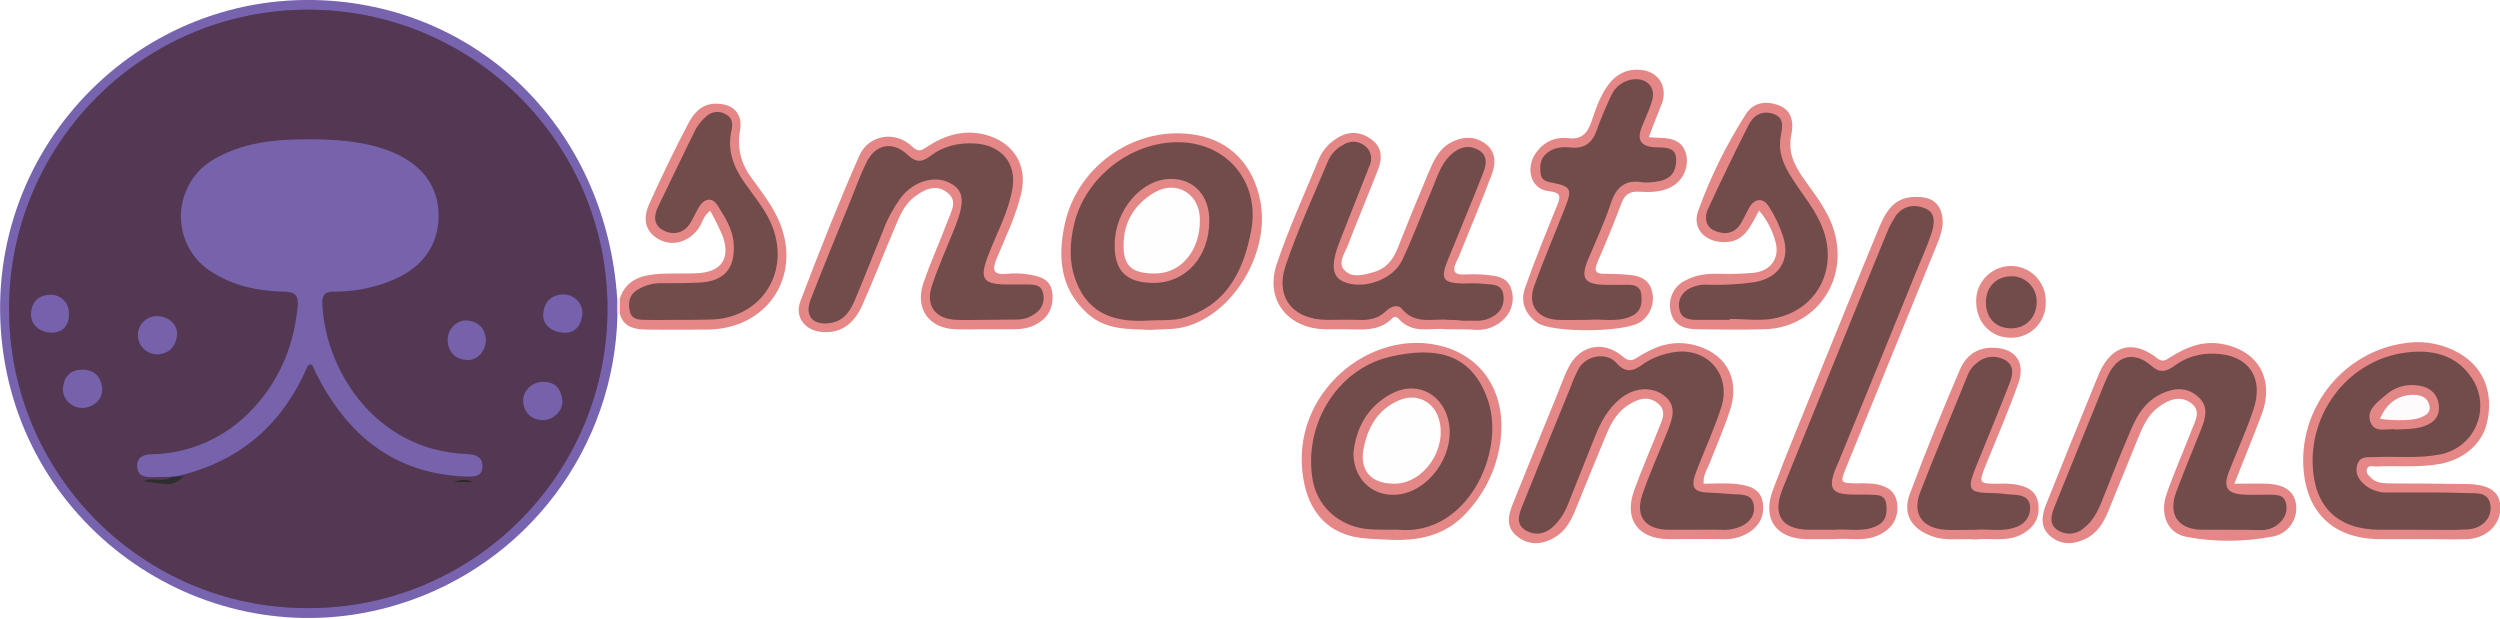
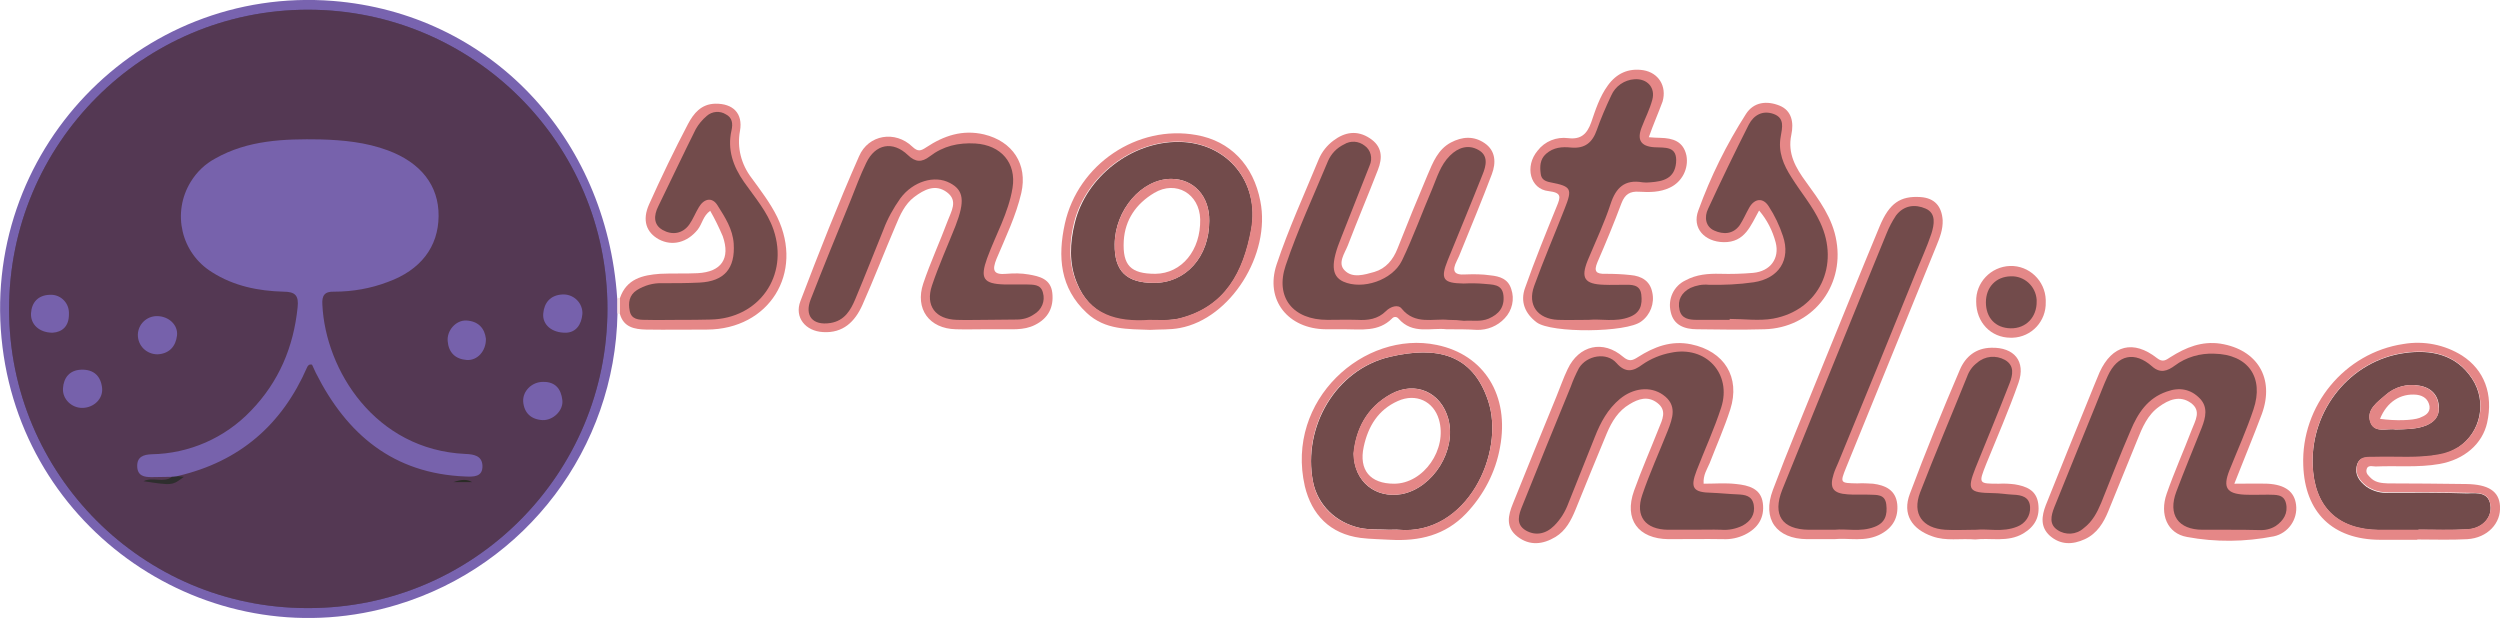
<svg xmlns="http://www.w3.org/2000/svg" version="1.1" id="Layer_1" x="0px" y="0px" viewBox="0 0 798 197.3" style="enable-background:new 0 0 798 197.3;" xml:space="preserve">
  <style type="text/css">
	.st0{fill:#7863AF;}
	.st1{fill:#E58787;}
	.st2{fill:#E48888;}
	.st3{fill:#F9E3E3;}
	.st4{fill:#2E2E2E;}
	.st5{opacity:0.35;}
	.st6{fill:#9B4A98;}
	.st7{fill:#724B4B;}
	.st8{fill:#7762AC;}
	.st9{fill:#7661AB;}
	.st10{fill:#7661AC;}
	.st11{fill:#2A2B26;}
	.st12{fill:#E38686;}
	.st13{fill:#E48787;}
- 	.st14{fill:#FDFBFB;}
- 	.st15{fill:#FEFEFE;}
</style>
  <g>
    <path class="st0" d="M197.1,100.1c-0.8,42.9-29.1,80.4-70.2,92.9C68.8,210.7,8.3,171.4,0.8,110.8C-6.9,48.8,44.1-4.6,106.3,0.3   c49.7,4,87.2,43.1,90.7,94.8C198.3,96.5,198.3,98.7,197.1,100.1z" />
    <path class="st1" d="M713.2,154.4c4,0,7.3-0.1,10.6,0c5.7,0.3,8.6,2.6,9.1,6.7c0.6,4.7-2.5,9.1-7.1,10.1   c-9.2,1.8-18.6,1.9-27.7,0.2c-6.3-1.1-8.8-7.2-6.5-13.8c2.4-6.9,5.4-13.6,8-20.4c1.1-2.9,3.2-6.1-0.3-8.6s-7.1-1-10.1,1.2   c-3.7,2.6-5.4,6.7-7,10.7c-3.1,7.5-6.1,15.1-9.2,22.6c-1.5,3.7-3.6,7.2-7.5,9s-7.8,1.9-11.2-1.1c-3.1-2.8-2.6-6.3-1.3-9.7   c4.6-11.6,9.3-23.1,14-34.7c1.1-2.6,2.1-5.3,3.2-7.8c4-8.7,10.8-10.4,18.3-4.5c1.9,1.5,2.9,0.6,4.3-0.3c4.9-3.1,10-5.2,16-4.3   c11.8,1.9,17.3,11.1,13.2,22.4C719.3,139.3,716.3,146.5,713.2,154.4z" />
    <path class="st1" d="M314.6,105.1c-3.2,0-6.3,0.1-9.5,0c-8.5-0.2-13.1-6.5-10.4-14.6c2.3-6.8,5.3-13.3,7.8-20   c1.1-3,3.4-6.4-0.2-9.1c-3.7-2.8-7.3-0.9-10.5,1.5c-3,2.3-4.5,5.7-5.9,9.1c-3.6,8.4-6.9,17-10.6,25.3c-2.4,5.4-6.2,9.1-12.6,8.7   c-5.6-0.3-9.2-4.7-7.2-9.9c5.9-15.5,12-31,18.7-46.2c3-7,11.6-8.3,17-3.1c1.8,1.7,2.7,1.4,4.5,0.2c5.6-3.7,11.5-5.7,18.4-4.1   c9.1,2.2,14,9.5,11.9,18.7c-1.7,7.3-5,14.1-7.9,21c-1.5,3.7-1,5.2,3.2,4.8c2.3-0.2,4.7-0.2,7,0.2c3.5,0.6,7.1,1.4,7.6,5.9   c0.5,4.6-1.3,8.1-5.5,10.2c-3.7,1.9-7.8,1.3-11.8,1.4C317.3,105.1,316,105.1,314.6,105.1z" />
    <path class="st1" d="M543.8,154.4c3.5,0,7-0.3,10.4,0.1c3.9,0.4,7.9,1.4,8.5,6.1c0.6,4.6-1.5,8-5.8,10.1c-2.1,1-4.4,1.5-6.8,1.4   c-5.8-0.1-11.7,0-17.5,0c-9.7-0.1-14.3-6.3-11-15.5c2.4-6.7,5.3-13.3,7.9-19.9c1.1-2.7,2.7-5.7-0.5-8.1c-3-2.3-6-1.3-8.8,0.4   c-3.6,2.1-5.7,5.5-7.3,9.3c-3.4,8.1-6.7,16.3-10,24.4c-1.4,3.4-3.1,6.7-6.4,8.7c-4,2.4-8.2,2.9-12.1-0.1s-3-6.8-1.5-10.5   c4.6-11.4,9.2-22.8,13.9-34.2c1.2-2.9,2.2-5.9,3.6-8.8c3.6-7.6,11.3-9.4,17.7-3.9c1.9,1.6,3,1.2,4.7,0.1c5.2-3.3,10.6-5.4,17-4.1   c10.6,2.2,15.8,10.5,12.5,20.8c-1.9,5.9-4.4,11.5-6.6,17.2C544.9,149.8,543.6,151.6,543.8,154.4z" />
    <path class="st1" d="M461.7,105.1c-4.8-0.6-10.8,1.8-15.3-3.4c-0.5-0.6-1.3-0.7-1.9-0.2c-0.1,0.1-0.2,0.2-0.2,0.2   c-4.3,4.3-9.8,3.4-15.1,3.4c-2,0-4,0-6,0c-12-0.1-19.5-9.3-15.7-20.7s8.9-22.5,13.5-33.7c1-2.3,2.6-4.3,4.6-5.8   c3.7-2.8,7.6-3.4,11.6-0.8s4.2,6.2,2.6,10.2c-3.1,8-6.5,16-9.6,24.1c-1,2.5-3.3,5.6-1,7.9c2.5,2.6,6.3,1.4,9.5,0.5   c3.7-1.1,6-3.9,7.4-7.5c3.1-7.9,6.3-15.7,9.6-23.5c1.7-4,3.3-8.1,7.4-10.3c3.6-1.9,7.3-2.2,10.8,0.2s3.7,6.2,2.3,9.9   c-3.1,8.2-6.5,16.4-9.8,24.5c-0.4,1.1-0.9,2.2-1.4,3.2c-1.5,3-1.1,4.6,2.8,4.3c2.7-0.1,5.3-0.1,8,0.3c2.9,0.3,5.6,1.1,6.6,4.4   c1.1,3.2,0.3,6.8-2.1,9.3c-2.3,2.5-5.6,3.8-8.9,3.7C468.4,105.1,465.4,105.1,461.7,105.1z" />
    <path class="st1" d="M585.5,172.1c-3.4,0-6.1,0-8.7,0c-9.8-0.1-14.4-6.4-10.9-15.7c4.8-12.8,10.1-25.3,15.2-38   c6.3-15.4,12.5-30.8,18.9-46.2c3.1-7.4,6.6-9.7,13-9.3c4.5,0.3,6.8,2.9,7.1,7.4c0.1,3-0.9,5.5-2,8.2c-9.6,23.6-19.2,47.1-28.8,70.7   c-2,5-2,5,3.6,5.1c1.7-0.1,3.3,0,5,0.1c3.9,0.5,7.2,2,7.7,6.5c0.4,4.2-1.3,7.4-5.1,9.5C595.4,173.2,590,171.6,585.5,172.1z" />
    <path class="st1" d="M526.3,43.8c1.4,0.1,2.6,0.2,3.7,0.2c4,0.1,7.3,1.1,8.3,5.6c0.8,4.2-1.4,8.5-5.3,10.3   c-3.1,1.5-6.5,1.5-9.8,1.3c-2.9-0.2-4.5,0.8-5.6,3.6c-2.4,6.4-5,12.7-7.7,18.9c-1.2,2.9-0.5,3.8,2.6,3.7c2.7,0,5.3,0.1,8,0.4   c3.5,0.3,6.2,1.9,6.9,5.5c0.8,3.5-0.6,7.2-3.5,9.3c-4.6,3.6-28.7,3.8-33.4,0.3c-3.7-2.8-5.3-6.6-3.7-11c3.1-8.8,6.6-17.4,10.1-26   c1.3-3.1,1.6-4.4-2.6-4.9c-5.9-0.6-7.7-7.9-3.5-12.9c2.3-3,6-4.5,9.8-4c4.1,0.5,6-1.4,7.3-5c1.4-4.1,2.7-8.2,5.3-11.8   c2.8-3.9,6.6-5.6,11.3-4.9c4.9,0.8,7.6,5.1,6.2,10C529.3,36.2,527.7,39.8,526.3,43.8z" />
-     <path class="st1" d="M771.6,172.1c-4,0-8,0-12,0c-15-0.1-23.8-8.7-24.4-23.8c-0.7-19,13.2-35.9,32-38.7c6.5-1.1,13.1,0.2,18.7,3.7   c7.1,4.6,10,12.3,8,21.4c-1.5,6.9-7.3,11.9-15.1,13.4c-6.8,1.2-13.6,0.5-20.4,0.8c-1,0-2.6-0.6-2.9,1c-0.3,1.3,0.8,2.1,1.6,2.9   c1.5,1.3,3.3,1.4,5.2,1.5c8.3,0,16.7,0.1,25,0.2c7.1,0.1,10.5,2.3,10.8,7c0.4,5.5-4,10.2-10.4,10.6   C782.3,172.3,776.9,172,771.6,172.1L771.6,172.1z" />
    <path class="st1" d="M561.5,67.2c-2.7,4.8-4.5,10.2-11.3,10.1c-6.1-0.1-10.2-4.5-8.1-10.1c3.9-10.8,9-21.1,15.2-30.8   c2.5-3.9,6.7-4.3,10.7-2.7s4.6,5.5,3.8,9.3c-1.3,6,1.4,10.6,4.7,15.1c4.2,5.8,8.5,11.5,9.7,18.9c2.5,14.8-8,27.7-23,28.1   c-7.1,0.2-14.3,0.1-21.5,0c-4,0-7.5-1.3-8.4-5.5c-1-4.1,0.9-8.3,4.7-10.1c3.5-1.9,7.2-2.2,11.1-2.1c3.5,0.1,7,0,10.5-0.3   c5.5-0.5,8.5-4.6,7.2-9.7C565.8,73.6,564,70.1,561.5,67.2z" />
    <path class="st1" d="M197.9,95.1c2.1-6.1,7.2-7.3,12.8-7.7c4-0.2,8,0,12-0.2c7.6-0.4,10.5-4.7,8-11.8c-1.2-2.8-2.5-5.5-4-8.1   c-2.3,1.6-2.5,4.1-4,6c-3.3,4.1-8.1,5.4-12.4,3.1c-4-2.2-5.4-6.1-3.1-11.2c3.9-8.7,8-17.2,12.4-25.6c1.8-3.4,4.2-6.4,8.7-6.5   c5.7-0.1,8.9,3.1,7.9,8.7c-1,5.3,0.4,10.7,3.7,15c2.9,4,6,8,8.2,12.5c8.6,17.9-2.6,35.8-22.4,35.9c-6.5,0-13,0.1-19.5,0   c-3.6-0.1-7.1-0.7-8.3-4.9C197.2,98.5,197.2,96.7,197.9,95.1z" />
-     <path class="st1" d="M443.8,172.3c-3.1-0.2-6.3-0.2-9.5-0.6c-9.8-1.3-15.6-7.4-17.8-16.5c-6.4-27.6,19-49.9,42.1-45.1   c15,3.1,23.1,16.2,20,32.8c-1.4,7.9-5.2,15.2-10.8,21.1C461.3,170.9,453,172.7,443.8,172.3z" />
-     <path class="st1" d="M367.1,105.3c-7.1-0.3-14.3,0.1-20.2-5.4c-8.6-8-9.3-18-7-28.5c4.2-19,23.2-31.7,42-28.3   c10.8,1.9,18.2,9.6,20.4,21.1c3.3,17.1-9.6,37.6-25.8,40.5C373.5,105.2,370.3,105.1,367.1,105.3z" />
    <path class="st1" d="M630.5,172.2c-4.8-0.4-9.3,0.6-13.7-1c-6.6-2.3-9.6-7.1-7.2-13.5c5-13.4,10.4-26.6,16-39.7   c1.8-4.2,5.1-6.9,10-7c7.3-0.2,11.1,4.3,8.7,11.2c-3.1,8.8-6.8,17.3-10.3,25.9c-2.5,6.3-2.5,6.3,4.1,6.3c1.7-0.1,3.3,0,5,0.2   c3.6,0.6,6.9,1.8,7.5,6.1s-1.1,7.4-4.8,9.6C640.9,173.2,635.4,171.6,630.5,172.2z" />
    <path class="st2" d="M630.8,96.3c-0.2-6.1,4.7-11.2,10.8-11.4s11.2,4.7,11.4,10.8c0,0.2,0,0.4,0,0.7c0.2,6.1-4.5,11.2-10.6,11.4   c-0.2,0-0.4,0-0.6,0C635.5,107.8,630.8,102.9,630.8,96.3z" />
    <path class="st3" d="M197.9,95.1c0,1.7,0,3.4,0,5H197v-5C197.3,95.1,197.6,95.1,197.9,95.1z" />
    <path class="st4" d="M2.9,98.7c0-52.8,42.7-95.6,95.4-95.6s95.6,42.7,95.6,95.4c0,52.8-42.7,95.6-95.4,95.6c-0.1,0-0.2,0-0.4,0   C45.5,194.1,2.9,151.3,2.9,98.7z" />
    <g>
      <g class="st5">
        <path class="st6" d="M2.9,98.7c0-52.8,42.7-95.6,95.4-95.6s95.6,42.7,95.6,95.4c0,52.8-42.7,95.6-95.4,95.6c-0.1,0-0.2,0-0.4,0     C45.5,194.1,2.9,151.3,2.9,98.7z" />
      </g>
    </g>
    <path class="st7" d="M711.6,169.1c-2.8,0-5.7,0-8.5,0c-7.8,0-11.2-4.8-8.4-12.2c2.6-6.9,5.4-13.6,8.1-20.4c1.3-3.3,2-6.6-0.6-9.3   c-2.9-3-6.5-3.7-10.6-2.2c-6.1,2.1-9.2,6.9-11.5,12.4c-3.3,7.6-6.3,15.4-9.4,23.1c-1.3,3.1-2.8,6-5.6,8.1c-2.3,2.1-5.8,2.3-8.3,0.6   c-2.8-1.8-2.1-4.6-1.1-7.2c4.4-11,8.9-21.9,13.3-32.8c1.3-3.1,2.4-6.2,3.8-9.2c3.1-6.8,8.6-8,14.2-3c2.6,2.3,4.9,1.4,7.2-0.3   c3.6-2.7,8.1-4,12.6-3.8c10.7,0.2,16,7.5,12.5,17.8c-2.2,6.6-5.1,13-7.7,19.5c-2.1,5.4-0.9,7.4,4.9,7.7c2.5,0.1,5,0,7.5,0   c2.3,0.1,5-0.3,5.7,2.8s-0.8,5.5-3.3,7.2c-1.6,1-3.4,1.4-5.3,1.3C717.9,169.1,714.7,169.1,711.6,169.1z" />
    <path class="st7" d="M314.4,102.1c-3,0-6,0.1-9,0c-6.8-0.2-10.1-4.5-7.9-11s5-12.7,7.5-19c3.1-8,2.6-11.4-1.8-13.7   c-4.9-2.6-11.8-0.5-15.8,4.9c-2.2,3.1-4.1,6.5-5.4,10c-3,7.4-5.9,14.8-9,22.2c-1.5,3.6-3.5,6.9-7.9,7.6c-5.7,0.9-8.4-2.3-6.3-7.6   c4.1-10.5,8.4-21,12.7-31.5c1.6-4,3.1-8.1,5-12c2.9-6.1,8.5-7.1,13.3-2.5c2.4,2.3,4.4,2.4,7,0.4c4.3-3.3,9.1-4.4,14.5-4.1   c8.2,0.5,13.2,6.2,11.9,14.2s-5.4,15-8.1,22.4c-2.3,6.4-1.3,8.2,5.5,8.4c2.3,0,4.7,0,7,0c2.1,0.1,4.6-0.2,5.3,2.6   c0.8,2.7-0.4,5.5-2.8,6.9c-1.7,1.2-3.6,1.7-5.6,1.7L314.4,102.1L314.4,102.1z" />
    <path class="st7" d="M540.9,169.1c-2.8,0-5.7,0-8.5,0c-7.2-0.1-10.5-4.3-8.2-11.1s5.4-13.6,8.1-20.4c1.6-4.1,3.2-8.3-1.5-11.6   c-4-2.8-9.5-2.2-13.8,1.4c-3.8,3.2-6.1,7.4-7.9,12c-2.8,7.1-5.7,14.2-8.5,21.3c-1,2.7-2.5,5.1-4.5,7.1c-2.7,2.7-6,3.3-9.1,1.5   c-3.3-2-2.2-5.1-1-8c5.1-12.7,10.2-25.3,15.4-37.9c0.7-2,1.6-4,2.6-5.9c2.5-4.1,8.9-5.2,12-1.6c2.9,3.3,5.4,2.6,8.2,0.5   c2.7-1.9,5.9-3.2,9.1-3.8c11.2-2.4,19.6,6.7,16.1,17.5c-2.2,6.8-5.2,13.3-7.8,20c-2.2,5.7-1.2,7.1,4.9,7.2c2.7,0.1,5.3,0.4,8,0.5   c2.5,0.1,4.8,0.4,5.3,3.4s-1,5.2-3.6,6.6c-2.1,1-4.4,1.5-6.8,1.3C546.5,169,543.7,169.1,540.9,169.1z" />
    <path class="st7" d="M462.3,102.1c-4.8-0.5-10.6,1.7-14.9-3.6c-1.1-1.4-3.5-0.7-5,0.8c-2.6,2.6-5.8,3-9.2,2.8c-3.2-0.1-6.3,0-9.5,0   c-10.9,0-16.8-7.1-13.3-17.4c3.8-11.3,8.9-22.2,13.5-33.3c1-2.3,2.8-4.2,5.1-5.3c2.1-1.3,4.7-1.1,6.6,0.4c2,1.4,2.6,4.1,1.6,6.3   l-8.8,22.3c-0.1,0.2-0.1,0.3-0.2,0.5c-3.5,8.5-3.3,12.5,0.6,14.3c6.1,2.7,15.6-0.4,18.7-6.7c3.6-7.5,6.4-15.3,9.7-23   c1.5-3.6,2.6-7.5,5.6-10.5c2.7-2.7,5.9-3.6,9-1.9c3.4,1.8,2.6,5.1,1.4,8c-3.6,9.1-7.4,18.2-11.1,27.3c-2.4,6-1.5,7.3,5.1,7.4   c2.2-0.1,4.3-0.1,6.5,0.1c2.5,0.3,5.8-0.1,6.2,3.7s-1.5,6-4.7,7.4c-2.6,1.1-5.3,0.5-7.9,0.7C465.7,102.2,464.2,102.1,462.3,102.1z" />
    <path class="st7" d="M585.6,169.1c-3.2,0-5.7,0-8.2,0c-8.6-0.1-11.7-4.7-8.5-12.8c7.3-18.1,14.7-36.1,22-54.1   c3.8-9.3,7.5-18.5,11.3-27.7c0.8-2,1.8-3.9,3-5.7c2.5-3.3,6.1-3.7,9.5-2.2s2.7,5.1,1.8,8c-1.4,4.2-3.3,8.3-5,12.5   c-8.2,20.2-16.4,40.4-24.7,60.5c-0.5,1.2-1.1,2.4-1.5,3.7c-1.4,4.4-0.3,6.2,4.5,6.5c2.3,0.2,4.7,0,7,0.1s4.9-0.2,5.3,3.1   s-0.3,5.9-3.8,7.2C593.9,169.9,589.3,168.7,585.6,169.1z" />
    <path class="st7" d="M507.1,102.1c-3.8,0-6.8,0.1-9.8,0c-6.5-0.3-9.8-4.7-7.6-10.8c3-8.3,6.5-16.4,9.7-24.6   c2.6-6.5,2.2-7.2-4.5-8.5c-1.6-0.3-2.9-0.9-3.1-2.7c-0.3-2.3-0.3-4.6,1.7-6.4c2.4-2.1,5.1-2.3,8-2c4.4,0.4,6.8-1.6,8.2-5.6   c1.3-3.7,2.9-7.4,4.6-11c1.3-3,4.2-5,7.4-5.2c4.1-0.3,6.8,2.7,5.7,6.6c-0.8,3-2.3,5.9-3.4,8.8c-1.5,3.9-0.3,6,4,6.3   c3.5,0.2,7.5-0.5,7,5c-0.5,5-4.1,5.9-8.2,6.2c-0.8,0.1-1.7,0.1-2.5,0c-5.7-1-8.5,1.7-10.2,6.9c-2,6.1-4.8,12-7.3,18   c-2.3,5.7-1,7.6,5.2,7.8c2.2,0.1,4.3,0,6.5,0s5-0.2,5.4,3.1s-0.3,5.9-3.8,7.2C515.7,102.9,511,101.7,507.1,102.1z" />
-     <path class="st7" d="M772,169.1c-4.2,0-8.3,0-12.5,0c-13.5-0.1-20.9-7.5-21.3-21c-0.5-17.5,12.1-33.1,29.3-35.5   c8.4-1.2,16.5,0.4,21.6,8.2c4.8,7.3,2.8,17.1-4.4,21.9c-1.9,1.2-4,2.1-6.1,2.4c-6.8,1.3-13.6,0.5-20.4,0.8c-2.3,0.1-5-0.5-5.8,2.6   s0.9,5.1,3.1,6.8c2.1,1.4,4.6,2.1,7.1,1.9c8.3,0,16.7-0.1,25,0.2c3.1,0.1,7.1-0.5,7.4,4.5c0.2,3.7-2.9,6.9-7.5,7.1   C782.4,169.3,777.2,169.1,772,169.1L772,169.1z" />
    <path class="st7" d="M552.1,102.1c-3.5,0-7,0-10.5,0c-2.5,0-4.9-0.4-5.5-3.2c-0.7-3.1,0.6-5.5,3.5-7c1.8-0.8,3.8-1.2,5.8-1   c4.8,0.1,9.6-0.1,14.4-0.8c8-1.2,11.9-7.2,9.3-14.8c-1.1-3.3-2.6-6.5-4.5-9.4c-1.8-2.9-4.5-2.6-6.2,0.3c-1.1,1.9-1.9,3.9-3.1,5.7   c-2.1,2.9-5.2,3-8.1,1.7s-3.2-4.4-2-6.9c4.2-9.1,8.5-18,13-26.9c1.6-3.1,4.5-4.7,8-3.4s2.7,4.3,2.2,7.2c-0.9,4.9,0.9,9.1,3.5,13.1   c3,4.8,6.7,9.1,9.1,14.3c6.4,13.6-0.3,28-15,30.7c-4.5,0.8-9.3,0.1-13.9,0.1L552.1,102.1z" />
    <path class="st7" d="M217.1,102.1c-3.7,0-7.3,0.1-11,0c-2.2,0-4.6-0.1-5.1-2.9c-0.5-2.5-0.2-5,2.3-6.6c2.4-1.5,5.2-2.3,8-2.2   c4,0,8,0,12-0.2c7.9-0.4,11.4-4.5,10.9-12.4c-0.3-4.7-2.8-8.5-5.2-12.3c-1.7-2.7-4.3-2.1-5.9,0.6c-1.1,1.8-1.9,3.9-3.1,5.6   c-2.2,3-5.5,3.4-8.5,1.7s-2.8-4.7-1.4-7.5c4-8.2,7.9-16.5,12-24.7c0.9-1.6,2.1-3,3.5-4.2c1.7-1.5,4.2-1.7,6.1-0.5   c2,1,2.3,2.9,1.8,5.1c-1.4,6.1,0.5,11.5,4,16.5s7.4,9.4,9.4,15.2c5,14.7-4.6,28.4-20.1,28.7C223.4,102.1,220.3,102.1,217.1,102.1z" />
-     <path class="st7" d="M443.5,169.1c-2.9-0.1-6.2,0.1-9.5-0.6c-7.6-1.7-13.4-7.3-14.9-14.8c-3.3-17.5,7.3-35.7,24.5-39.8   c15-3.5,26.3-1,31.4,14c5.6,16.7-6.8,43.2-28.6,41.2C445.5,169,444.7,169.1,443.5,169.1z" />
-     <path class="st7" d="M366.9,102.3c-10.3,0.7-19.1-1.6-23.3-12.2c-2.5-6.2-2.2-12.7-0.6-19.1c3.7-14.6,18.2-25.8,33.2-25.6   c15.5,0.1,26,12.8,23.2,28.1c-2.5,13.3-8.1,24.4-22.5,28.2C373.7,102.4,370.2,102.1,366.9,102.3z" />
    <path class="st7" d="M630.8,169.1c-3.9,0-6.9,0.2-9.9,0c-7.3-0.5-10.6-5.1-8-11.9c4.8-12.4,10-24.6,15-37c0.6-1.7,1.7-3.3,3.2-4.4   c2.5-2.2,6-2.5,8.9-0.9c3.1,1.8,2.5,4.8,1.4,7.6c-3.5,9-7.2,17.9-10.8,26.8c-2.8,7.1-2.2,8,5.5,8.1c2.2,0,4.3,0.4,6.5,0.5   c2.7,0.1,5.2,0.7,5.4,3.9c0.2,2.8-1.5,5.3-4.1,6.3C639.2,170,634.5,168.7,630.8,169.1z" />
    <path class="st7" d="M633.9,96.5c0-4.8,3.2-8.2,7.9-8.3c4.3-0.2,8,3.1,8.3,7.5c0,0.2,0,0.4,0,0.5c0.1,5-3.4,8.7-8.3,8.6   S633.9,101.4,633.9,96.5z" />
    <path class="st8" d="M54.9,152.2c-2.2,0-4.3,0.1-6.5,0.1c-2.4,0-4.5-0.4-4.6-3.4c-0.1-3.1,2-3.8,4.6-3.9c12-0.2,23.4-5.2,31.7-13.9   c8.9-9.2,13.6-20.3,14.9-33c0.4-3.7-0.7-5-4.5-5c-8-0.2-15.9-1.8-22.8-6.2c-9.9-6.1-12.9-19-6.8-28.9c1.9-3.1,4.6-5.7,7.8-7.4   c10.4-5.9,22-6.3,33.5-6.1c7.3,0.2,14.6,0.9,21.6,3.5c10.5,3.9,16.3,11.2,16.2,21s-5.7,17.2-16.2,21c-5.5,2.1-11.3,3.1-17.1,3.1   c-3.1-0.1-4,1.2-3.8,4.2c1,20.8,16.8,46.3,45.7,47.6c2.7,0.1,5.3,0.6,5.4,3.8c0.1,3.6-2.9,3.5-5.4,3.4c-23-0.9-37.9-13.4-47.8-33.1   c-0.4-0.9-0.8-1.8-1.2-2.6c-0.9-0.2-1.3,0.2-1.6,0.9c-8,18.3-21.5,30-41.1,34.6c-0.4,0.5-1.1,0.7-1.7,0.3   C55,152.3,55,152.2,54.9,152.2z" />
    <path class="st9" d="M155.1,108.1c0.1,4-2.8,7.1-6.2,6.8c-3.6-0.3-5.7-2.4-6-6c-0.3-3.4,2.6-6.7,5.9-6.6   C152.7,102.5,154.7,104.8,155.1,108.1z" />
    <path class="st9" d="M26.4,130.2c-3.5,0.1-6.5-2.8-6.3-6.2s2.1-5.9,5.9-6c4-0.1,6.2,2.1,6.6,5.9C32.9,127.3,30,130.1,26.4,130.2z" />
    <path class="st9" d="M173.3,121.9c4-0.1,5.8,2.3,6.2,5.8c0.4,3.3-2.9,6.5-6.3,6.4c-3.7-0.2-5.9-2.3-6.2-5.9   C166.8,124.8,169.8,121.9,173.3,121.9z" />
    <path class="st10" d="M180.7,106.2c-4.6,0.1-7.6-2.6-7.3-6.1s2.3-5.9,6.1-6.1c3.3-0.2,6.2,2.3,6.4,5.6c0,0.2,0,0.4,0,0.6   C185.6,103.8,183.7,106.1,180.7,106.2z" />
    <path class="st9" d="M50.1,100.9c3.7,0,6.8,2.8,6.4,6.2s-2.4,5.8-6.2,6c-3.5,0-6.3-2.7-6.3-6.2c0,0,0-0.1,0-0.1   C44.1,103.5,46.8,100.9,50.1,100.9C50.1,100.9,50.1,100.9,50.1,100.9z" />
    <path class="st10" d="M16.8,106.2c-4.3,0-7.1-2.7-6.9-6.2s2.3-5.8,6-5.9c3.2-0.2,6,2.3,6.1,5.6c0,0.2,0,0.5,0,0.7   C22,104.1,19.9,106,16.8,106.2z" />
    <path class="st4" d="M54.9,152.2l1.8-0.2l2,0.2c-3.7,2.8-3.7,2.8-12.9,1.4C48.8,152.1,52.2,154.3,54.9,152.2z" />
    <path class="st11" d="M150.7,153.9h-6C147.6,152.9,149.2,153,150.7,153.9z" />
-     <path class="st12" d="M764.7,137.1c-2.7-0.5-6.8,1.4-8.1-2.5s2.4-6.3,4.9-8.5c2.9-2.6,6.9-3.7,10.7-3c3.8,0.6,6.1,3,6.3,6.7   c0.2,3.4-1.9,5.4-5.2,6.4C770.6,137,767.8,137,764.7,137.1z" />
-     <path class="st13" d="M432,144.8c0.7-7.6,4.1-14.7,11.9-19s16-0.6,18.3,7.9c2.7,10-4.8,22-14.8,24   C439.2,159.2,432.2,153.9,432,144.8z" />
-     <path class="st13" d="M368.3,90.3c-8.8,0-12.6-3.8-12.5-12.3c0.1-11,8.6-20.9,18-20.9c7.3,0,12.3,5.4,12.2,13.4   C386,82,378.5,90.3,368.3,90.3z" />
-     <path class="st14" d="M775.5,129.6c-0.4-2.1-1.8-3.3-4.1-3.5c-5.2-0.5-9.5,2.2-11.7,7.6c5.1,0.7,10.4,0.5,12.6-0.3   C774.2,132.7,775.9,131.8,775.5,129.6z" />
-     <path class="st15" d="M459.3,133.8c-1.7-5.8-7.3-8.5-13-5.9c-6.3,2.8-9.5,8.1-10.9,14.6c-1.7,7.5,2,11.9,9.7,11.9   C454.4,154.4,462.1,143.3,459.3,133.8z" />
-     <path class="st15" d="M368.4,61.5c-5.7,3.4-9.3,8.5-9.7,15.3c-0.5,7.9,2.2,10.5,10,10.5c8.4,0,14.5-7.5,14.3-17.4   C382.9,61.8,375.4,57.3,368.4,61.5z" />
+     <g id="XMLID_3_">
+       <g>
+         <path class="st7" d="M795,161.9c0.2,3.7-2.9,6.9-7.5,7.1c-5.2,0.3-10.3,0.1-15.5,0.1l0,0.1c-4.2,0-8.3,0-12.5,0     c-13.5-0.1-20.9-7.5-21.3-21c-0.5-17.5,12.1-33.1,29.3-35.5c8.4-1.2,16.5,0.4,21.6,8.2c4.8,7.3,2.8,17.1-4.4,21.9     c-1.9,1.2-4,2.1-6.2,2.4c-6.8,1.3-13.6,0.5-20.4,0.8c-2.3,0.1-5-0.5-5.8,2.6c-0.8,3,0.9,5.1,3.1,6.8c2.1,1.4,4.6,2.1,7.1,1.9     c8.3,0,16.7-0.1,25,0.2C790.7,157.4,794.7,156.9,795,161.9z M773.3,136.2c3.3-1,5.4-3,5.2-6.4c-0.2-3.7-2.5-6.1-6.3-6.7     c-3.8-0.7-7.8,0.4-10.7,3c-2.5,2.2-6.2,4.6-4.9,8.5s5.4,2,8.1,2.5C767.8,137,770.6,137,773.3,136.2z" />
+         <path class="st12" d="M759.7,133.7c5.1,0.7,10.4,0.5,12.6-0.3c1.8-0.7,3.5-1.6,3.2-3.8c-0.4-2.1-1.8-3.3-4.1-3.6     C766.2,125.5,761.9,128.3,759.7,133.7z M773.3,136.2c-2.8,0.8-5.6,0.8-8.7,0.9c-2.7-0.5-6.9,1.4-8.1-2.5s2.4-6.3,4.9-8.5     c2.9-2.6,6.9-3.7,10.7-3c3.8,0.6,6.1,3,6.3,6.7C778.8,133.2,776.7,135.2,773.3,136.2z" />
+         <path class="st1" d="M789.1,120.8c-5.1-7.8-13.2-9.4-21.6-8.2c-17.2,2.4-29.8,18-29.3,35.5c0.4,13.5,7.9,20.9,21.3,21     c4.2,0,8.3,0,12.5,0l0-0.1c5.2,0,10.3,0.2,15.5-0.1c4.5-0.2,7.7-3.4,7.5-7.1c-0.3-5-4.3-4.4-7.4-4.5c-8.3-0.2-16.7-0.2-25-0.2     c-2.5,0.2-5-0.5-7.1-1.9c-2.2-1.7-3.9-3.8-3.1-6.8c0.8-3.1,3.5-2.5,5.8-2.6c6.8-0.2,13.6,0.5,20.4-0.8c2.2-0.4,4.3-1.2,6.2-2.4     C792,137.9,794,128.1,789.1,120.8z M778.7,148.1c-6.8,1.2-13.6,0.5-20.4,0.8c-1,0-2.6-0.6-2.9,1c-0.3,1.3,0.8,2.1,1.6,2.9     c1.5,1.3,3.3,1.4,5.2,1.5c8.3,0,16.7,0.1,25,0.2c7.1,0.1,10.5,2.3,10.8,7c0.4,5.5-4,10.2-10.4,10.6c-5.3,0.3-10.6,0.1-16,0.1     l0,0.1c-4,0-8,0-12,0c-15-0.1-23.9-8.7-24.4-23.8c-0.7-19,13.2-35.9,32-38.7c6.5-1.1,13.1,0.2,18.7,3.7c7.1,4.6,10,12.3,8,21.4     C792.4,141.7,786.6,146.7,778.7,148.1z" />
+       </g>
+       <g>
+ 		</g>
+     </g>
+     <g id="XMLID_2_">
+       <g>
+         <path class="st7" d="M475,127.9c5.6,16.7-6.8,43.2-28.6,41.2c-0.8-0.1-1.7,0-2.9,0c-2.9-0.2-6.2,0.1-9.5-0.6     c-7.6-1.7-13.4-7.3-14.9-14.8c-3.3-17.5,7.3-35.7,24.5-39.8C458.6,110.4,470,112.9,475,127.9z M447.5,157.7c10-2,17.5-14,14.8-24     c-2.3-8.5-10.5-12.2-18.3-7.9c-7.8,4.3-11.2,11.3-11.9,19C432.2,153.9,439.2,159.2,447.5,157.7z" />
+         <path class="st13" d="M445,154.4c9.4,0,17.1-11,14.3-20.5c-1.7-5.8-7.3-8.5-13.1-5.9c-6.3,2.8-9.5,8.1-10.9,14.6     C433.7,150,437.3,154.4,445,154.4z M462.3,133.7c2.7,10-4.8,22-14.8,24c-8.3,1.5-15.3-3.9-15.5-12.9c0.7-7.6,4.1-14.7,11.9-19     C451.8,121.5,459.9,125.2,462.3,133.7z" />
+         <path class="st1" d="M446.4,169.1c21.8,1.9,34.2-24.6,28.6-41.2c-5-15-16.4-17.5-31.4-14c-17.3,4-27.9,22.2-24.5,39.8     c1.4,7.6,7.2,13.1,14.9,14.8c3.3,0.7,6.6,0.5,9.5,0.6C444.7,169.1,445.5,169,446.4,169.1z M478.8,142.8     c-1.4,7.9-5.2,15.2-10.8,21.1c-6.7,7-15,8.9-24.2,8.4c-3.1-0.2-6.3-0.2-9.5-0.6c-9.8-1.3-15.6-7.4-17.8-16.5     c-6.3-27.6,19-49.9,42.1-45.1C473.8,113.2,481.9,126.3,478.8,142.8z" />
+       </g>
+       <g>
+ 		</g>
+     </g>
+     <g id="XMLID_1_">
+       <g>
+         <path class="st7" d="M376.2,45.3c15.5,0.1,26,12.8,23.2,28.1c-2.5,13.3-8.1,24.4-22.5,28.2c-3.2,0.8-6.6,0.5-9.9,0.8     c-10.3,0.7-19.1-1.6-23.3-12.2c-2.5-6.2-2.2-12.7-0.6-19.1C346.7,56.4,361.2,45.2,376.2,45.3z M386,70.5     c0.1-7.9-5-13.4-12.2-13.4c-9.4,0.1-17.9,9.9-18,20.9c-0.1,8.5,3.7,12.3,12.5,12.3C378.5,90.3,386,82,386,70.5z" />
+         <path class="st13" d="M386,70.5c0,11.5-7.5,19.9-17.7,19.8c-8.8,0-12.6-3.8-12.5-12.3c0.1-11,8.6-20.9,18-20.9     C381,57.1,386.1,62.5,386,70.5z M368.8,87.4c8.4-0.1,14.5-7.5,14.3-17.4c-0.2-8.1-7.7-12.6-14.7-8.4c-5.7,3.4-9.3,8.5-9.7,15.3     C358.3,84.7,360.9,87.4,368.8,87.4z" />
+         <path class="st1" d="M376.6,104.7c-3.1,0.6-6.3,0.4-9.5,0.6c-7.1-0.3-14.3,0.1-20.2-5.4c-8.6-8-9.3-18-7-28.5     c4.2-19,23.2-31.7,42-28.3c10.8,1.9,18.2,9.6,20.4,21.1C405.7,81.2,392.8,101.7,376.6,104.7z M376.8,101.5     c14.4-3.8,20-14.8,22.5-28.2c2.8-15.3-7.6-28-23.2-28.1c-14.9-0.1-29.4,11-33.2,25.6c-1.6,6.4-1.9,12.9,0.6,19.1     c4.3,10.6,13,12.9,23.3,12.2C370.2,102.1,373.7,102.4,376.8,101.5z" />
+       </g>
+       <g>
+ 		</g>
+     </g>
  </g>
</svg>
